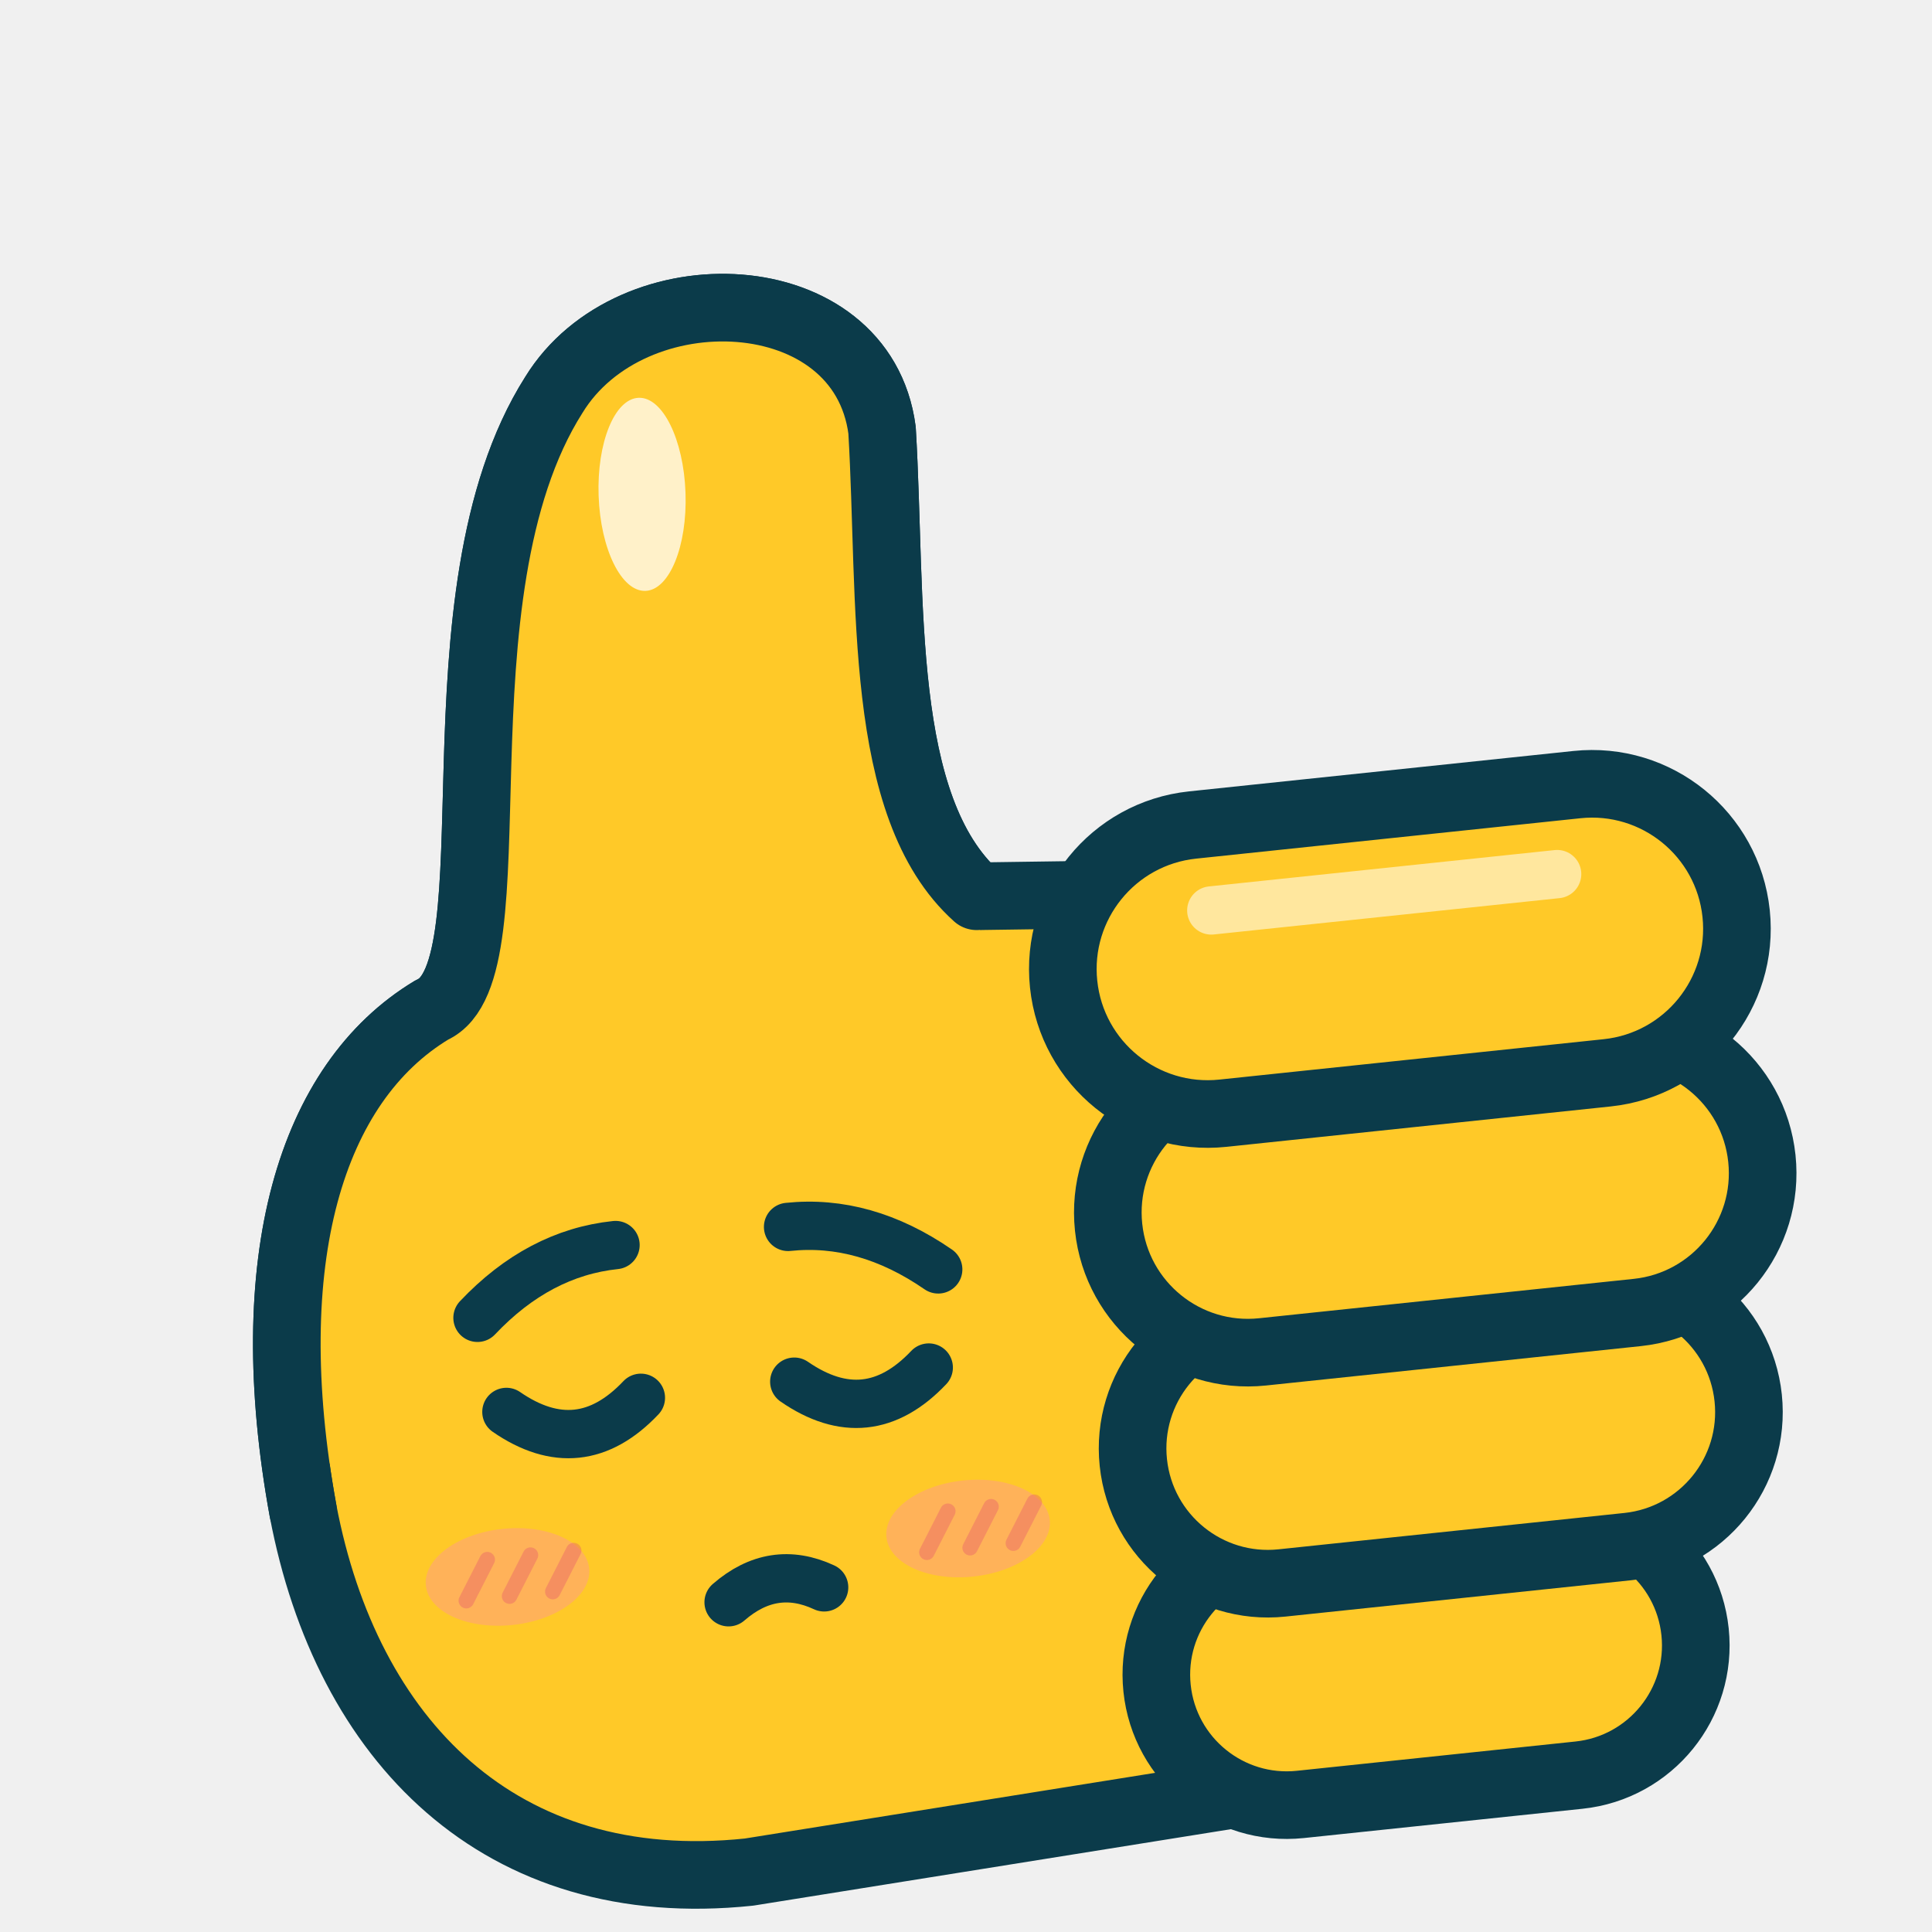
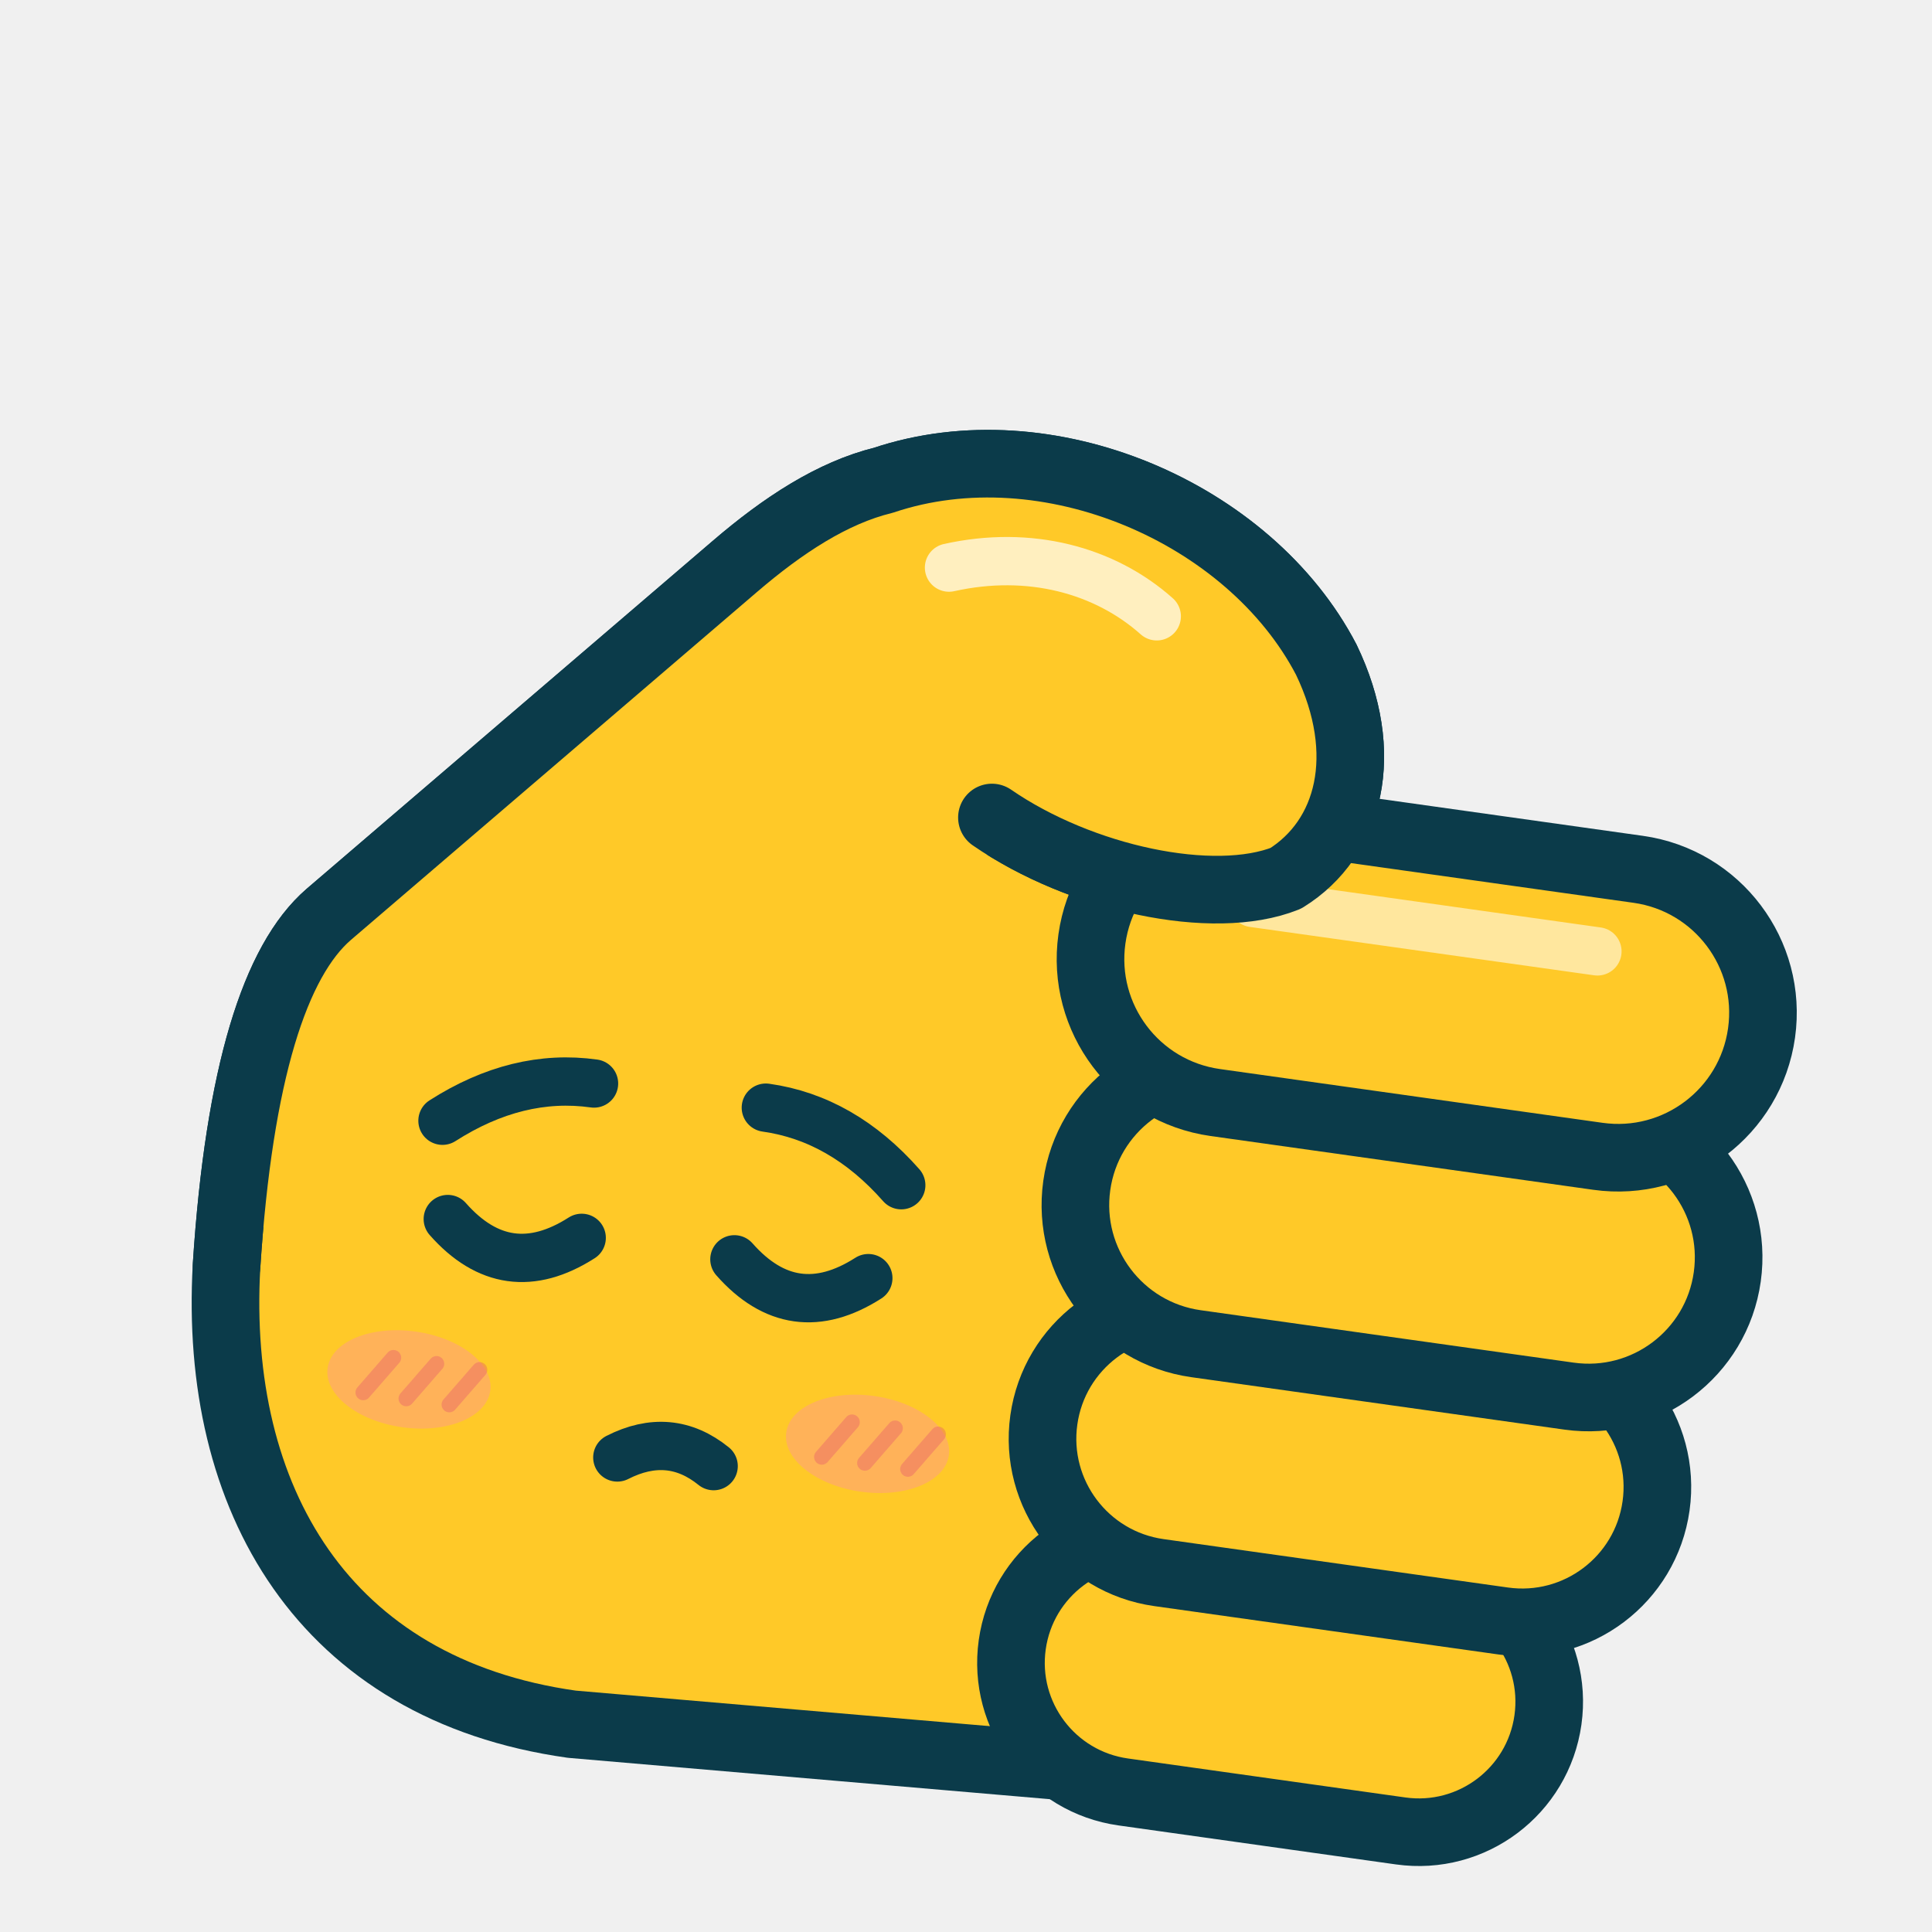
<svg xmlns="http://www.w3.org/2000/svg" width="512" height="512" viewBox="0 0 200 200">
-   <g transform="matrix(0.99452 -0.10453 0.10453 0.99452 -11.941 12.156)">
-     <path d="M28.00 148.00 C26.00 121.70 33.40 104.00 46.70 97.80 C51.35 96.30 52.33 85.62 54.05 72.91 C55.77 60.20 58.25 45.45 65.90 35.80 C75.20 23.70 98.90 27.10 99.30 43.00 C98.90 51.85 97.75 61.53 97.86 70.28 C97.97 79.03 99.35 86.85 104.00 92.00 L126 94 L144 96 L144 186 L70 190 C44 190 30 172 28 148 Z" fill="#FFC928" stroke="#0B3B4A" stroke-width="7" stroke-linejoin="round" stroke-linecap="round" />
+   <g transform="matrix(0.99027 0.13917 -0.13917 0.99027 16.321 -19.403)">
+     <path d="M28.00 148.00 C26.50 128.00 28.60 116.00 33.40 110.50 C45.60 96.67 57.80 82.83 70.00 69.00 C74.40 64.00 79.00 60.00 84.00 58.00 C100.00 50.00 122.00 56.00 132.00 70.00 C138.00 79.00 137.00 88.00 131.00 93.00 C124.00 97.00 110.00 96.00 100.00 91.00 L126 94 L144 96 L144 186 L70 190 C44 190 30 172 28 148 Z" fill="#FFC928" stroke="#0B3B4A" stroke-width="7" stroke-linejoin="round" stroke-linecap="round" />
    <rect x="114" y="162" width="56" height="27" rx="13.5" fill="#FFC928" stroke="#0B3B4A" stroke-width="7" stroke-linejoin="round" stroke-linecap="round" />
    <rect x="114" y="138" width="64" height="28" rx="14" fill="#FFC928" stroke="#0B3B4A" stroke-width="7" stroke-linejoin="round" stroke-linecap="round" />
    <rect x="114" y="113" width="68" height="29" rx="14.5" fill="#FFC928" stroke="#0B3B4A" stroke-width="7" stroke-linejoin="round" stroke-linecap="round" />
    <rect x="112" y="87" width="70" height="30" rx="15" fill="#FFC928" stroke="#0B3B4A" stroke-width="7" stroke-linejoin="round" stroke-linecap="round" />
    <path d="M128 96 H164" stroke="#FFFFFF" stroke-width="5" stroke-linecap="round" opacity="0.55" />
-     <path d="M28.00 148.00 C26.00 121.70 33.40 104.00 46.70 97.80 C51.35 96.30 52.33 85.62 54.05 72.91 C55.77 60.20 58.25 45.45 65.90 35.80 C75.20 23.70 98.90 27.10 99.30 43.00 C98.90 51.85 97.75 61.53 97.86 70.28 C97.97 79.03 99.35 86.85 104.00 92.00 L104.00 106 L52 114 Z" fill="#FFC928" />
-     <path d="M28.00 148.00 C26.00 121.70 33.40 104.00 46.70 97.80 C51.35 96.30 52.33 85.62 54.05 72.91 C55.77 60.20 58.25 45.45 65.90 35.80 C75.20 23.70 98.90 27.10 99.30 43.00 C98.90 51.85 97.75 61.53 97.86 70.28 C97.97 79.03 99.35 86.85 104.00 92.00" fill="none" stroke="#0B3B4A" stroke-width="7" stroke-linejoin="round" stroke-linecap="round" />
-     <ellipse transform="rotate(4.0 73.90 47.00)" cx="73.90" cy="47.00" rx="4.5" ry="10" fill="#FFFFFF" opacity="0.750" />
-     <path d="M92 66 C100 63 108 64 114 68" stroke="#FFFFFF" stroke-width="5" stroke-linecap="round" fill="none" opacity="0.000" />
+     <path d="M28.00 148.00 C26.50 128.00 28.60 116.00 33.40 110.50 C45.60 96.67 57.80 82.83 70.00 69.00 C74.40 64.00 79.00 60.00 84.00 58.00 C100.00 50.00 122.00 56.00 132.00 70.00 C138.00 79.00 137.00 88.00 131.00 93.00 C124.00 97.00 110.00 96.00 100.00 91.00 L100.00 106 L52 114 Z" fill="#FFC928" />
+     <path d="M28.00 148.00 C26.50 128.00 28.60 116.00 33.40 110.50 C45.60 96.67 57.80 82.83 70.00 69.00 C74.40 64.00 79.00 60.00 84.00 58.00 C100.00 50.00 122.00 56.00 132.00 70.00 C138.00 79.00 137.00 88.00 131.00 93.00 C124.00 97.00 110.00 96.00 100.00 91.00" fill="none" stroke="#0B3B4A" stroke-width="7" stroke-linejoin="round" stroke-linecap="round" />
+     <ellipse transform="rotate(4.0 103.00 62.00)" cx="103.00" cy="62.00" rx="4.5" ry="10" fill="#FFFFFF" opacity="0.000" />
+     <path d="M92 66 C100 63 108 64 114 68" stroke="#FFFFFF" stroke-width="5" stroke-linecap="round" fill="none" opacity="0.700" />
    <defs>
-       <mask id="behind-fingers-a" maskUnits="userSpaceOnUse" x="-50" y="-50" width="300" height="300">
+       <mask id="behind-fingers-r" maskUnits="userSpaceOnUse" x="-50" y="-50" width="300" height="300">
        <rect x="-50" y="-50" width="300" height="300" fill="#fff" />
        <rect x="114" y="162" width="56" height="27" rx="13.5" fill="#000" stroke="#000" stroke-width="7" stroke-linejoin="round" stroke-linecap="round" />
        <rect x="114" y="138" width="64" height="28" rx="14" fill="#000" stroke="#000" stroke-width="7" stroke-linejoin="round" stroke-linecap="round" />
        <rect x="114" y="113" width="68" height="29" rx="14.5" fill="#000" stroke="#000" stroke-width="7" stroke-linejoin="round" stroke-linecap="round" />
        <rect x="112" y="87" width="70" height="30" rx="15" fill="#000" stroke="#000" stroke-width="7" stroke-linejoin="round" stroke-linecap="round" />
      </mask>
    </defs>
-     <g mask="url(#behind-fingers-a)">
+     <g mask="url(#behind-fingers-r)">
      <g transform="translate(73.5 149.0)">
        <g transform="translate(-1.456 0)">
          <path d="M-24 -19 Q-17 -25 -9 -25" stroke="#0B3B4A" stroke-width="5" stroke-linecap="round" stroke-linejoin="round" fill="none" />
        </g>
        <g transform="translate(-1.497 0)">
          <path d="M9 -25 Q17 -25 24 -19" stroke="#0B3B4A" stroke-width="5" stroke-linecap="round" stroke-linejoin="round" fill="none" />
        </g>
        <g transform="translate(-1.497 0)">
          <path d="M-22 -9 Q-15 -3 -8 -9" stroke="#0B3B4A" stroke-width="5" stroke-linecap="round" stroke-linejoin="round" fill="none" />
        </g>
        <g transform="translate(-1.534 0)">
          <path d="M8 -9 Q15 -3 22 -9" stroke="#0B3B4A" stroke-width="5" stroke-linecap="round" stroke-linejoin="round" fill="none" />
        </g>
        <g transform="translate(-1.682 0)">
          <path d="M-1 13 Q4 9.5 9 12.5" stroke="#0B3B4A" stroke-width="5" stroke-linecap="round" stroke-linejoin="round" fill="none" />
        </g>
        <g transform="translate(-1.167 0)">
          <ellipse cx="-24.0" cy="8.0" rx="8.5" ry="5" fill="#FF8FA3" opacity="0.4" />
          <path d="M-28.5 10.0 l2.6 -4 M-24.0 10.0 l2.6 -4 M-19.5 10.0 l2.6 -4" stroke="#E2546C" stroke-width="1.6" stroke-linecap="round" opacity="0.36" />
        </g>
        <g transform="translate(-1.226 0)">
          <ellipse cx="24.0" cy="8.0" rx="8.5" ry="5" fill="#FF8FA3" opacity="0.4" />
          <path d="M19.5 10.0 l2.6 -4 M24.0 10.0 l2.6 -4 M28.5 10.0 l2.6 -4" stroke="#E2546C" stroke-width="1.6" stroke-linecap="round" opacity="0.36" />
        </g>
      </g>
    </g>
  </g>
</svg>
